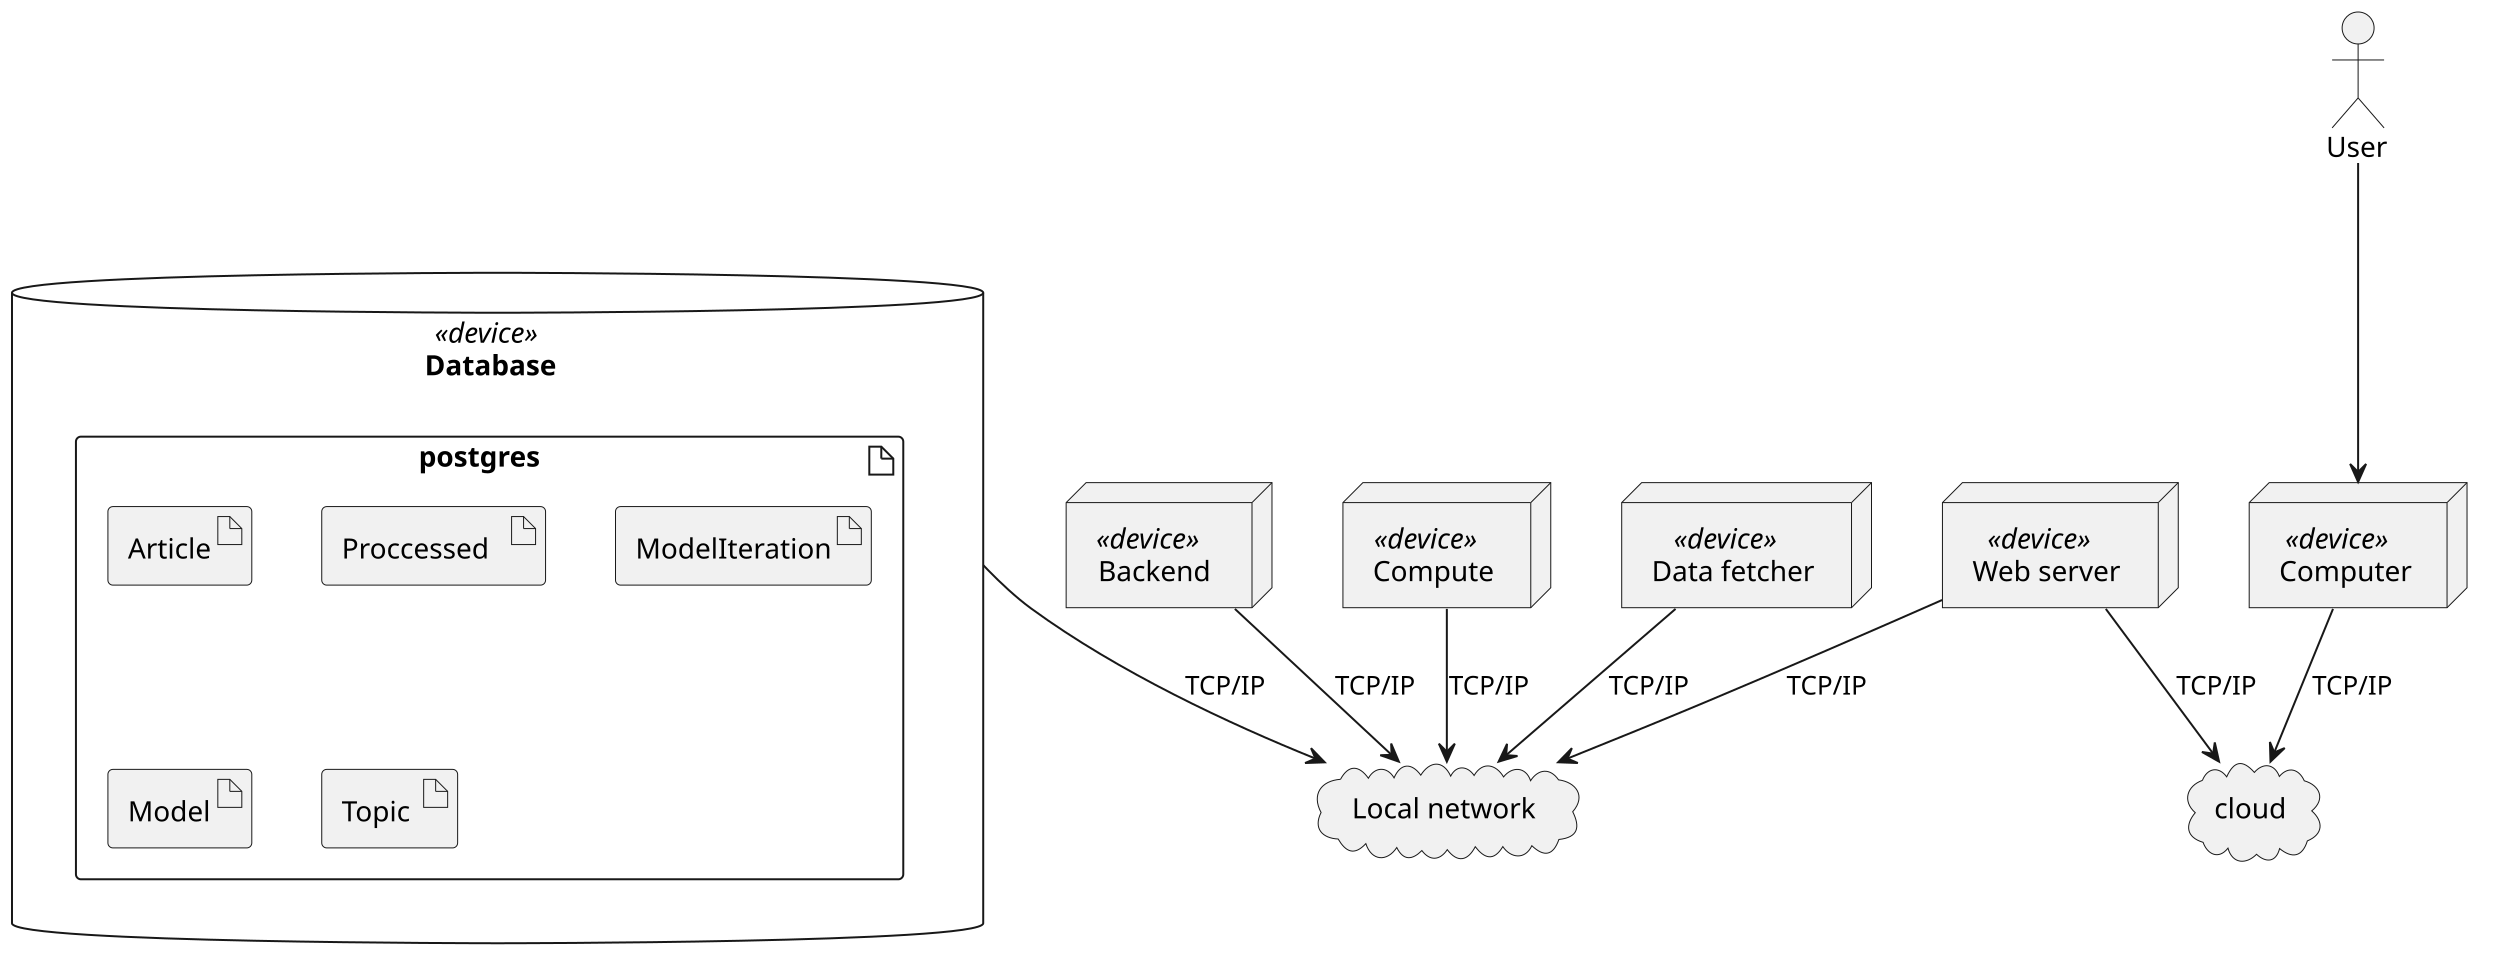
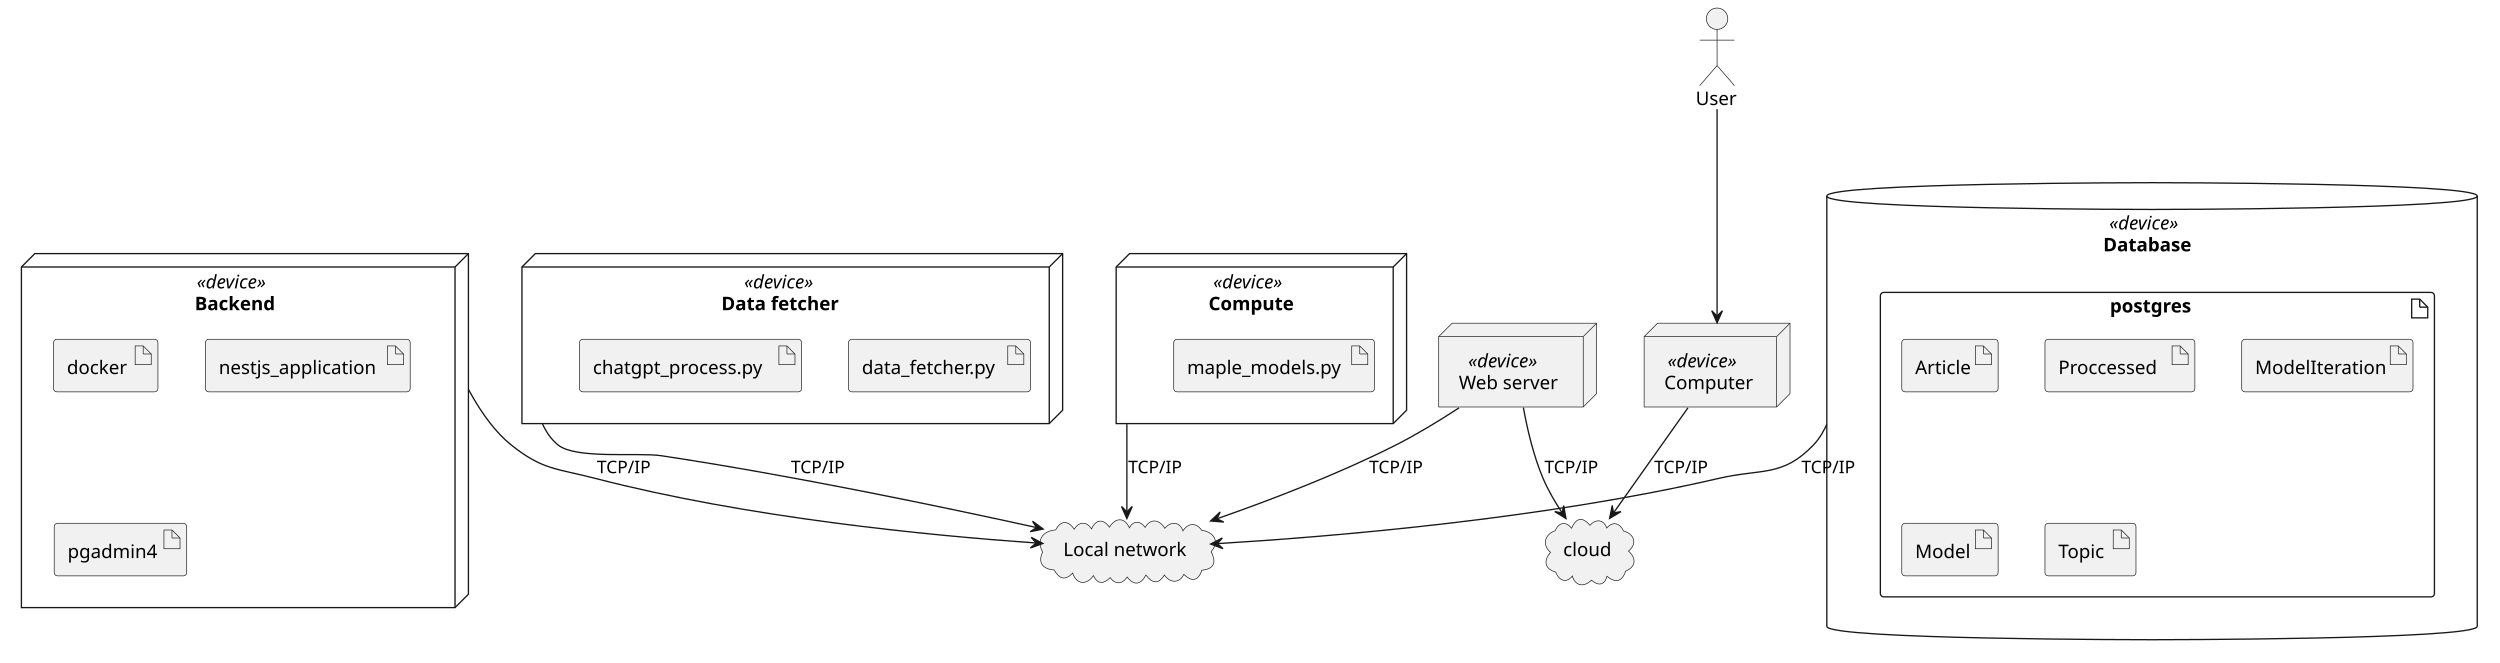
- <svg xmlns="http://www.w3.org/2000/svg" contentStyleType="text/css" height="489px" preserveAspectRatio="none" style="width:1251px;height:489px;background:#FFFFFF;" version="1.1" viewBox="0 0 1251 489" width="1251px" zoomAndPan="magnify">
+ <svg xmlns="http://www.w3.org/2000/svg" contentStyleType="text/css" height="495px" preserveAspectRatio="none" style="width:1868px;height:495px;background:#FFFFFF;" version="1.1" viewBox="0 0 1868 495" width="1868px" zoomAndPan="magnify">
  <defs />
  <g>
+     <g id="cluster_backend">
+       <polygon fill="none" points="16,199.5,26,189.5,350,189.5,350,444,340,454,16,454,16,199.5" style="stroke:#181818;stroke-width:1.0;" />
+       <line style="stroke:#181818;stroke-width:1.0;" x1="340" x2="350" y1="199.5" y2="189.5" />
+       <line style="stroke:#181818;stroke-width:1.0;" x1="16" x2="340" y1="199.5" y2="199.5" />
+       <line style="stroke:#181818;stroke-width:1.0;" x1="340" x2="340" y1="199.5" y2="454" />
+       <text fill="#000000" font-family="sans-serif" font-size="14" font-style="italic" lengthAdjust="spacing" textLength="64" x="147" y="215.495">«device»</text>
+       <text fill="#000000" font-family="sans-serif" font-size="14" font-weight="bold" lengthAdjust="spacing" textLength="67" x="145.5" y="231.792">Backend</text>
+     </g>
+     <g id="cluster_compute">
+       <polygon fill="none" points="834,199.5,844,189.5,1051,189.5,1051,306.5,1041,316.5,834,316.5,834,199.5" style="stroke:#181818;stroke-width:1.0;" />
+       <line style="stroke:#181818;stroke-width:1.0;" x1="1041" x2="1051" y1="199.5" y2="189.5" />
+       <line style="stroke:#181818;stroke-width:1.0;" x1="834" x2="1041" y1="199.5" y2="199.5" />
+       <line style="stroke:#181818;stroke-width:1.0;" x1="1041" x2="1041" y1="199.5" y2="316.5" />
+       <text fill="#000000" font-family="sans-serif" font-size="14" font-style="italic" lengthAdjust="spacing" textLength="64" x="906.5" y="215.495">«device»</text>
+       <text fill="#000000" font-family="sans-serif" font-size="14" font-weight="bold" lengthAdjust="spacing" textLength="71" x="903" y="231.792">Compute</text>
+     </g>
+     <g id="cluster_crawler">
+       <polygon fill="none" points="390,199.5,400,189.5,794,189.5,794,306.5,784,316.5,390,316.5,390,199.5" style="stroke:#181818;stroke-width:1.0;" />
+       <line style="stroke:#181818;stroke-width:1.0;" x1="784" x2="794" y1="199.5" y2="189.5" />
+       <line style="stroke:#181818;stroke-width:1.0;" x1="390" x2="784" y1="199.5" y2="199.5" />
+       <line style="stroke:#181818;stroke-width:1.0;" x1="784" x2="784" y1="199.5" y2="316.5" />
+       <text fill="#000000" font-family="sans-serif" font-size="14" font-style="italic" lengthAdjust="spacing" textLength="64" x="556" y="215.495">«device»</text>
+       <text fill="#000000" font-family="sans-serif" font-size="14" font-weight="bold" lengthAdjust="spacing" textLength="98" x="539" y="231.792">Data fetcher</text>
+     </g>
    <g id="cluster_db">
-       <path d="M6,146.5 C6,136.5 249,136.5 249,136.5 C249,136.5 492,136.5 492,146.5 L492,462 C492,472 249,472 249,472 C249,472 6,472 6,462 L6,146.5 " fill="none" style="stroke:#181818;stroke-width:1.0;" />
-       <path d="M6,146.5 C6,156.5 249,156.5 249,156.5 C249,156.5 492,156.5 492,146.5 " fill="none" style="stroke:#181818;stroke-width:1.0;" />
-       <text fill="#000000" font-family="sans-serif" font-size="14" font-style="italic" lengthAdjust="spacing" textLength="63" x="217.5" y="171.495">«device»</text>
-       <text fill="#000000" font-family="sans-serif" font-size="14" font-weight="bold" lengthAdjust="spacing" textLength="73" x="212.5" y="187.792">Database</text>
+       <path d="M1365,146.5 C1365,136.5 1608,136.5 1608,136.5 C1608,136.5 1851,136.5 1851,146.5 L1851,468 C1851,478 1608,478 1608,478 C1608,478 1365,478 1365,468 L1365,146.5 " fill="none" style="stroke:#181818;stroke-width:1.0;" />
+       <path d="M1365,146.5 C1365,156.5 1608,156.5 1608,156.5 C1608,156.5 1851,156.5 1851,146.5 " fill="none" style="stroke:#181818;stroke-width:1.0;" />
+       <text fill="#000000" font-family="sans-serif" font-size="14" font-style="italic" lengthAdjust="spacing" textLength="64" x="1576" y="171.495">«device»</text>
+       <text fill="#000000" font-family="sans-serif" font-size="14" font-weight="bold" lengthAdjust="spacing" textLength="73" x="1571.5" y="187.792">Database</text>
    </g>
    <g id="cluster_postgres">
-       <rect fill="none" height="221.5" rx="2.5" ry="2.5" style="stroke:#181818;stroke-width:1.0;" width="414" x="38" y="218.5" />
-       <polygon fill="none" points="435,223.5,435,237.5,447,237.5,447,229.5,441,223.5,435,223.5" style="stroke:#181818;stroke-width:1.0;" />
-       <line style="stroke:#181818;stroke-width:1.0;" x1="441" x2="441" y1="223.5" y2="229.5" />
-       <line style="stroke:#181818;stroke-width:1.0;" x1="447" x2="441" y1="229.5" y2="229.5" />
-       <text fill="#000000" font-family="sans-serif" font-size="14" font-weight="bold" lengthAdjust="spacing" textLength="71" x="209.5" y="233.495">postgres</text>
+       <rect fill="none" height="227.5" rx="2.5" ry="2.5" style="stroke:#181818;stroke-width:1.0;" width="414" x="1405" y="218.5" />
+       <polygon fill="none" points="1802,223.5,1802,237.5,1814,237.5,1814,229.5,1808,223.5,1802,223.5" style="stroke:#181818;stroke-width:1.0;" />
+       <line style="stroke:#181818;stroke-width:1.0;" x1="1808" x2="1808" y1="223.5" y2="229.5" />
+       <line style="stroke:#181818;stroke-width:1.0;" x1="1814" x2="1808" y1="229.5" y2="229.5" />
+       <text fill="#000000" font-family="sans-serif" font-size="14" font-weight="bold" lengthAdjust="spacing" textLength="71" x="1576.5" y="233.495">postgres</text>
    </g>
-     <g id="elem_backend">
-       <polygon fill="#F1F1F1" points="533.5,251.5,543.5,241.5,636.5,241.5,636.5,294.094,626.5,304.094,533.5,304.094,533.5,251.5" style="stroke:#181818;stroke-width:0.5;" />
-       <line style="stroke:#181818;stroke-width:0.5;" x1="626.5" x2="636.5" y1="251.5" y2="241.5" />
-       <line style="stroke:#181818;stroke-width:0.5;" x1="533.5" x2="626.5" y1="251.5" y2="251.5" />
-       <line style="stroke:#181818;stroke-width:0.5;" x1="626.5" x2="626.5" y1="251.5" y2="304.094" />
-       <text fill="#000000" font-family="sans-serif" font-size="14" font-style="italic" lengthAdjust="spacing" textLength="63" x="548.5" y="274.495">«device»</text>
-       <text fill="#000000" font-family="sans-serif" font-size="14" lengthAdjust="spacing" textLength="61" x="549.5" y="290.792">Backend</text>
+     <g id="elem_docker">
+       <rect fill="#F1F1F1" height="39.297" rx="2.5" ry="2.5" style="stroke:#181818;stroke-width:0.5;" width="78" x="40" y="253.5" />
+       <polygon fill="#F1F1F1" points="101,258.5,101,272.5,113,272.5,113,264.5,107,258.5,101,258.5" style="stroke:#181818;stroke-width:0.5;" />
+       <line style="stroke:#181818;stroke-width:0.5;" x1="107" x2="107" y1="258.5" y2="264.5" />
+       <line style="stroke:#181818;stroke-width:0.5;" x1="113" x2="107" y1="264.5" y2="264.5" />
+       <text fill="#000000" font-family="sans-serif" font-size="14" lengthAdjust="spacing" textLength="48" x="50" y="279.495">docker</text>
    </g>
-     <g id="elem_compute">
-       <polygon fill="#F1F1F1" points="672,251.5,682,241.5,776,241.5,776,294.094,766,304.094,672,304.094,672,251.5" style="stroke:#181818;stroke-width:0.5;" />
-       <line style="stroke:#181818;stroke-width:0.5;" x1="766" x2="776" y1="251.5" y2="241.5" />
-       <line style="stroke:#181818;stroke-width:0.5;" x1="672" x2="766" y1="251.5" y2="251.5" />
-       <line style="stroke:#181818;stroke-width:0.5;" x1="766" x2="766" y1="251.5" y2="304.094" />
-       <text fill="#000000" font-family="sans-serif" font-size="14" font-style="italic" lengthAdjust="spacing" textLength="63" x="687.5" y="274.495">«device»</text>
-       <text fill="#000000" font-family="sans-serif" font-size="14" lengthAdjust="spacing" textLength="64" x="687" y="290.792">Compute</text>
+     <g id="elem_nestjs_application">
+       <rect fill="#F1F1F1" height="39.297" rx="2.5" ry="2.5" style="stroke:#181818;stroke-width:0.5;" width="153" x="153.5" y="253.5" />
+       <polygon fill="#F1F1F1" points="289.5,258.5,289.5,272.5,301.5,272.5,301.5,264.5,295.5,258.5,289.5,258.5" style="stroke:#181818;stroke-width:0.5;" />
+       <line style="stroke:#181818;stroke-width:0.5;" x1="295.5" x2="295.5" y1="258.5" y2="264.5" />
+       <line style="stroke:#181818;stroke-width:0.5;" x1="301.5" x2="295.5" y1="264.5" y2="264.5" />
+       <text fill="#000000" font-family="sans-serif" font-size="14" lengthAdjust="spacing" textLength="123" x="163.5" y="279.495">nestjs_application</text>
+     </g>
+     <g id="elem_pgadmin4">
+       <rect fill="#F1F1F1" height="39.297" rx="2.5" ry="2.5" style="stroke:#181818;stroke-width:0.5;" width="99" x="40.5" y="391" />
+       <polygon fill="#F1F1F1" points="122.5,396,122.5,410,134.5,410,134.5,402,128.5,396,122.5,396" style="stroke:#181818;stroke-width:0.5;" />
+       <line style="stroke:#181818;stroke-width:0.5;" x1="128.5" x2="128.5" y1="396" y2="402" />
+       <line style="stroke:#181818;stroke-width:0.5;" x1="134.5" x2="128.5" y1="402" y2="402" />
+       <text fill="#000000" font-family="sans-serif" font-size="14" lengthAdjust="spacing" textLength="69" x="50.5" y="416.995">pgadmin4</text>
+     </g>
+     <g id="elem_maple_models.py">
+       <rect fill="#F1F1F1" height="39.297" rx="2.5" ry="2.5" style="stroke:#181818;stroke-width:0.5;" width="150" x="877" y="253.5" />
+       <polygon fill="#F1F1F1" points="1010,258.5,1010,272.5,1022,272.5,1022,264.5,1016,258.5,1010,258.5" style="stroke:#181818;stroke-width:0.5;" />
+       <line style="stroke:#181818;stroke-width:0.5;" x1="1016" x2="1016" y1="258.5" y2="264.5" />
+       <line style="stroke:#181818;stroke-width:0.5;" x1="1022" x2="1016" y1="264.5" y2="264.5" />
+       <text fill="#000000" font-family="sans-serif" font-size="14" lengthAdjust="spacing" textLength="120" x="887" y="279.495">maple_models.py</text>
+     </g>
+     <g id="elem_data_fetcher.py">
+       <rect fill="#F1F1F1" height="39.297" rx="2.5" ry="2.5" style="stroke:#181818;stroke-width:0.5;" width="136" x="634" y="253.5" />
+       <polygon fill="#F1F1F1" points="753,258.5,753,272.5,765,272.5,765,264.5,759,258.5,753,258.5" style="stroke:#181818;stroke-width:0.5;" />
+       <line style="stroke:#181818;stroke-width:0.5;" x1="759" x2="759" y1="258.5" y2="264.5" />
+       <line style="stroke:#181818;stroke-width:0.5;" x1="765" x2="759" y1="264.5" y2="264.5" />
+       <text fill="#000000" font-family="sans-serif" font-size="14" lengthAdjust="spacing" textLength="106" x="644" y="279.495">data_fetcher.py</text>
+     </g>
+     <g id="elem_chatgpt_process.py">
+       <rect fill="#F1F1F1" height="39.297" rx="2.5" ry="2.5" style="stroke:#181818;stroke-width:0.5;" width="166" x="433" y="253.5" />
+       <polygon fill="#F1F1F1" points="582,258.5,582,272.5,594,272.5,594,264.5,588,258.5,582,258.5" style="stroke:#181818;stroke-width:0.5;" />
+       <line style="stroke:#181818;stroke-width:0.5;" x1="588" x2="588" y1="258.5" y2="264.5" />
+       <line style="stroke:#181818;stroke-width:0.5;" x1="594" x2="588" y1="264.5" y2="264.5" />
+       <text fill="#000000" font-family="sans-serif" font-size="14" lengthAdjust="spacing" textLength="136" x="443" y="279.495">chatgpt_process.py</text>
    </g>
    <g id="elem_local_network">
-       <path d="M670.792,389.967 C674.855,382.435 680.118,382.924 684.73,389.421 C687.991,383.618 694.144,383.405 697.584,389.223 C700.856,381.808 706.309,381.496 710.96,387.886 C715.354,380.916 722.021,380.008 725.93,388.359 C728.864,382.595 734.417,383.273 737.638,388.04 C741.998,380.694 748.689,382.541 752.386,388.762 C756.583,383.495 763.446,383.454 765.904,390.649 C769.765,384.738 775.684,384.132 779.9,390.235 C788.423,391.317 793.947,398.224 786.988,406.186 C790.821,413.907 789.716,419.051 780.08,420.074 C777.192,428.252 772.65,428.973 766.538,423.204 C763.092,430.497 755.858,429.364 752.013,423.65 C747.448,431.189 742.841,429.652 738.218,423.708 C734.508,430.805 729.388,431.969 724.217,425.18 C720.557,430.606 715.553,431.023 711.509,425.63 C706.747,430.371 702.319,430.87 698.943,424.116 C694.04,431.457 686.341,430.886 683.462,422.166 C677.58,428.452 673.382,426.212 669.618,419.848 C661.735,419.484 657.045,414.61 661.064,406.575 C656.161,397.416 661.199,390.636 670.792,389.967 " fill="#F1F1F1" style="stroke:#181818;stroke-width:0.5;" />
-       <text fill="#000000" font-family="sans-serif" font-size="14" lengthAdjust="spacing" textLength="95" x="676.5" y="409.495">Local network</text>
+       <path d="M788.792,395.967 C792.855,388.435 798.118,388.924 802.73,395.421 C805.991,389.618 812.144,389.405 815.584,395.223 C818.856,387.808 824.309,387.496 828.96,393.886 C833.354,386.916 840.021,386.008 843.93,394.359 C846.864,388.595 852.417,389.273 855.638,394.04 C859.998,386.694 866.689,388.541 870.386,394.762 C874.583,389.495 881.446,389.454 883.904,396.649 C887.765,390.738 893.684,390.132 897.9,396.235 C906.423,397.317 911.947,404.224 904.988,412.186 C908.821,419.907 907.716,425.051 898.08,426.074 C895.192,434.252 890.65,434.973 884.538,429.204 C881.092,436.497 873.858,435.364 870.013,429.65 C865.448,437.189 860.841,435.652 856.218,429.708 C852.508,436.805 847.388,437.969 842.217,431.18 C838.557,436.606 833.553,437.023 829.509,431.63 C824.747,436.371 820.319,436.87 816.943,430.116 C812.04,437.457 804.341,436.886 801.462,428.166 C795.58,434.452 791.382,432.212 787.618,425.848 C779.735,425.484 775.045,420.61 779.064,412.575 C774.161,403.416 779.199,396.636 788.792,395.967 " fill="#F1F1F1" style="stroke:#181818;stroke-width:0.5;" />
+       <text fill="#000000" font-family="sans-serif" font-size="14" lengthAdjust="spacing" textLength="95" x="794.5" y="415.495">Local network</text>
    </g>
    <g id="elem_Article">
-       <rect fill="#F1F1F1" height="39.297" rx="2.5" ry="2.5" style="stroke:#181818;stroke-width:0.5;" width="72" x="54" y="253.5" />
-       <polygon fill="#F1F1F1" points="109,258.5,109,272.5,121,272.5,121,264.5,115,258.5,109,258.5" style="stroke:#181818;stroke-width:0.5;" />
-       <line style="stroke:#181818;stroke-width:0.5;" x1="115" x2="115" y1="258.5" y2="264.5" />
-       <line style="stroke:#181818;stroke-width:0.5;" x1="121" x2="115" y1="264.5" y2="264.5" />
-       <text fill="#000000" font-family="sans-serif" font-size="14" lengthAdjust="spacing" textLength="42" x="64" y="279.495">Article</text>
+       <rect fill="#F1F1F1" height="39.297" rx="2.5" ry="2.5" style="stroke:#181818;stroke-width:0.5;" width="72" x="1421" y="253.5" />
+       <polygon fill="#F1F1F1" points="1476,258.5,1476,272.5,1488,272.5,1488,264.5,1482,258.5,1476,258.5" style="stroke:#181818;stroke-width:0.5;" />
+       <line style="stroke:#181818;stroke-width:0.5;" x1="1482" x2="1482" y1="258.5" y2="264.5" />
+       <line style="stroke:#181818;stroke-width:0.5;" x1="1488" x2="1482" y1="264.5" y2="264.5" />
+       <text fill="#000000" font-family="sans-serif" font-size="14" lengthAdjust="spacing" textLength="42" x="1431" y="279.495">Article</text>
    </g>
    <g id="elem_Proccessed">
-       <rect fill="#F1F1F1" height="39.297" rx="2.5" ry="2.5" style="stroke:#181818;stroke-width:0.5;" width="112" x="161" y="253.5" />
-       <polygon fill="#F1F1F1" points="256,258.5,256,272.5,268,272.5,268,264.5,262,258.5,256,258.5" style="stroke:#181818;stroke-width:0.5;" />
-       <line style="stroke:#181818;stroke-width:0.5;" x1="262" x2="262" y1="258.5" y2="264.5" />
-       <line style="stroke:#181818;stroke-width:0.5;" x1="268" x2="262" y1="264.5" y2="264.5" />
-       <text fill="#000000" font-family="sans-serif" font-size="14" lengthAdjust="spacing" textLength="82" x="171" y="279.495">Proccessed</text>
+       <rect fill="#F1F1F1" height="39.297" rx="2.5" ry="2.5" style="stroke:#181818;stroke-width:0.5;" width="112" x="1528" y="253.5" />
+       <polygon fill="#F1F1F1" points="1623,258.5,1623,272.5,1635,272.5,1635,264.5,1629,258.5,1623,258.5" style="stroke:#181818;stroke-width:0.5;" />
+       <line style="stroke:#181818;stroke-width:0.5;" x1="1629" x2="1629" y1="258.5" y2="264.5" />
+       <line style="stroke:#181818;stroke-width:0.5;" x1="1635" x2="1629" y1="264.5" y2="264.5" />
+       <text fill="#000000" font-family="sans-serif" font-size="14" lengthAdjust="spacing" textLength="82" x="1538" y="279.495">Proccessed</text>
    </g>
    <g id="elem_ModelIteration">
-       <rect fill="#F1F1F1" height="39.297" rx="2.5" ry="2.5" style="stroke:#181818;stroke-width:0.5;" width="128" x="308" y="253.5" />
-       <polygon fill="#F1F1F1" points="419,258.5,419,272.5,431,272.5,431,264.5,425,258.5,419,258.5" style="stroke:#181818;stroke-width:0.5;" />
-       <line style="stroke:#181818;stroke-width:0.5;" x1="425" x2="425" y1="258.5" y2="264.5" />
-       <line style="stroke:#181818;stroke-width:0.5;" x1="431" x2="425" y1="264.5" y2="264.5" />
-       <text fill="#000000" font-family="sans-serif" font-size="14" lengthAdjust="spacing" textLength="98" x="318" y="279.495">ModelIteration</text>
+       <rect fill="#F1F1F1" height="39.297" rx="2.5" ry="2.5" style="stroke:#181818;stroke-width:0.5;" width="128" x="1675" y="253.5" />
+       <polygon fill="#F1F1F1" points="1786,258.5,1786,272.5,1798,272.5,1798,264.5,1792,258.5,1786,258.5" style="stroke:#181818;stroke-width:0.5;" />
+       <line style="stroke:#181818;stroke-width:0.5;" x1="1792" x2="1792" y1="258.5" y2="264.5" />
+       <line style="stroke:#181818;stroke-width:0.5;" x1="1798" x2="1792" y1="264.5" y2="264.5" />
+       <text fill="#000000" font-family="sans-serif" font-size="14" lengthAdjust="spacing" textLength="98" x="1685" y="279.495">ModelIteration</text>
    </g>
    <g id="elem_Model">
-       <rect fill="#F1F1F1" height="39.297" rx="2.5" ry="2.5" style="stroke:#181818;stroke-width:0.5;" width="72" x="54" y="385" />
-       <polygon fill="#F1F1F1" points="109,390,109,404,121,404,121,396,115,390,109,390" style="stroke:#181818;stroke-width:0.5;" />
-       <line style="stroke:#181818;stroke-width:0.5;" x1="115" x2="115" y1="390" y2="396" />
-       <line style="stroke:#181818;stroke-width:0.5;" x1="121" x2="115" y1="396" y2="396" />
-       <text fill="#000000" font-family="sans-serif" font-size="14" lengthAdjust="spacing" textLength="42" x="64" y="410.995">Model</text>
+       <rect fill="#F1F1F1" height="39.297" rx="2.5" ry="2.5" style="stroke:#181818;stroke-width:0.5;" width="72" x="1421" y="391" />
+       <polygon fill="#F1F1F1" points="1476,396,1476,410,1488,410,1488,402,1482,396,1476,396" style="stroke:#181818;stroke-width:0.5;" />
+       <line style="stroke:#181818;stroke-width:0.5;" x1="1482" x2="1482" y1="396" y2="402" />
+       <line style="stroke:#181818;stroke-width:0.5;" x1="1488" x2="1482" y1="402" y2="402" />
+       <text fill="#000000" font-family="sans-serif" font-size="14" lengthAdjust="spacing" textLength="42" x="1431" y="416.995">Model</text>
    </g>
    <g id="elem_Topic">
-       <rect fill="#F1F1F1" height="39.297" rx="2.5" ry="2.5" style="stroke:#181818;stroke-width:0.5;" width="68" x="161" y="385" />
-       <polygon fill="#F1F1F1" points="212,390,212,404,224,404,224,396,218,390,212,390" style="stroke:#181818;stroke-width:0.5;" />
-       <line style="stroke:#181818;stroke-width:0.5;" x1="218" x2="218" y1="390" y2="396" />
-       <line style="stroke:#181818;stroke-width:0.5;" x1="224" x2="218" y1="396" y2="396" />
-       <text fill="#000000" font-family="sans-serif" font-size="14" lengthAdjust="spacing" textLength="38" x="171" y="410.995">Topic</text>
+       <rect fill="#F1F1F1" height="39.297" rx="2.5" ry="2.5" style="stroke:#181818;stroke-width:0.5;" width="68" x="1528" y="391" />
+       <polygon fill="#F1F1F1" points="1579,396,1579,410,1591,410,1591,402,1585,396,1579,396" style="stroke:#181818;stroke-width:0.5;" />
+       <line style="stroke:#181818;stroke-width:0.5;" x1="1585" x2="1585" y1="396" y2="402" />
+       <line style="stroke:#181818;stroke-width:0.5;" x1="1591" x2="1585" y1="402" y2="402" />
+       <text fill="#000000" font-family="sans-serif" font-size="14" lengthAdjust="spacing" textLength="38" x="1538" y="416.995">Topic</text>
    </g>
    <g id="elem_app">
-       <polygon fill="#F1F1F1" points="1125.5,251.5,1135.5,241.5,1234.5,241.5,1234.5,294.094,1224.5,304.094,1125.5,304.094,1125.5,251.5" style="stroke:#181818;stroke-width:0.5;" />
-       <line style="stroke:#181818;stroke-width:0.5;" x1="1224.5" x2="1234.5" y1="251.5" y2="241.5" />
-       <line style="stroke:#181818;stroke-width:0.5;" x1="1125.5" x2="1224.5" y1="251.5" y2="251.5" />
-       <line style="stroke:#181818;stroke-width:0.5;" x1="1224.5" x2="1224.5" y1="251.5" y2="304.094" />
-       <text fill="#000000" font-family="sans-serif" font-size="14" font-style="italic" lengthAdjust="spacing" textLength="63" x="1143.5" y="274.495">«device»</text>
-       <text fill="#000000" font-family="sans-serif" font-size="14" lengthAdjust="spacing" textLength="69" x="1140.5" y="290.792">Computer</text>
-     </g>
-     <g id="elem_crawler">
-       <polygon fill="#F1F1F1" points="811.5,251.5,821.5,241.5,936.5,241.5,936.5,294.094,926.5,304.094,811.5,304.094,811.5,251.5" style="stroke:#181818;stroke-width:0.5;" />
-       <line style="stroke:#181818;stroke-width:0.5;" x1="926.5" x2="936.5" y1="251.5" y2="241.5" />
-       <line style="stroke:#181818;stroke-width:0.5;" x1="811.5" x2="926.5" y1="251.5" y2="251.5" />
-       <line style="stroke:#181818;stroke-width:0.5;" x1="926.5" x2="926.5" y1="251.5" y2="304.094" />
-       <text fill="#000000" font-family="sans-serif" font-size="14" font-style="italic" lengthAdjust="spacing" textLength="63" x="837.5" y="274.495">«device»</text>
-       <text fill="#000000" font-family="sans-serif" font-size="14" lengthAdjust="spacing" textLength="85" x="826.5" y="290.792">Data fetcher</text>
+       <polygon fill="#F1F1F1" points="1228.5,251.5,1238.5,241.5,1337.5,241.5,1337.5,294.094,1327.5,304.094,1228.5,304.094,1228.5,251.5" style="stroke:#181818;stroke-width:0.5;" />
+       <line style="stroke:#181818;stroke-width:0.5;" x1="1327.5" x2="1337.5" y1="251.5" y2="241.5" />
+       <line style="stroke:#181818;stroke-width:0.5;" x1="1228.5" x2="1327.5" y1="251.5" y2="251.5" />
+       <line style="stroke:#181818;stroke-width:0.5;" x1="1327.5" x2="1327.5" y1="251.5" y2="304.094" />
+       <text fill="#000000" font-family="sans-serif" font-size="14" font-style="italic" lengthAdjust="spacing" textLength="64" x="1246" y="274.495">«device»</text>
+       <text fill="#000000" font-family="sans-serif" font-size="14" lengthAdjust="spacing" textLength="69" x="1243.5" y="290.792">Computer</text>
    </g>
    <g id="elem__cloud">
-       <path d="M1102.095,390.502 C1104.456,384.403 1110.165,383.204 1114.234,388.716 C1117.876,380.821 1122.116,379.805 1128.08,386.513 C1132.393,381.493 1138.115,382.077 1140.592,388.517 C1145.156,383.167 1150.458,384.892 1153.061,390.707 C1160.778,392.903 1163.946,399.877 1156.802,405.765 C1162.766,411.077 1162.583,417.509 1154.605,420.781 C1152.048,428.929 1146.928,429.693 1140.713,424.627 C1138.901,431.68 1133.796,431.774 1129.171,427.491 C1124.094,432.622 1117.122,432.487 1114.874,424.425 C1110.073,430.499 1104.449,427.297 1102.431,421.507 C1093.931,418.98 1093.3,412.833 1098.505,406.677 C1091.864,400.792 1094.447,393.216 1102.095,390.502 " fill="#F1F1F1" style="stroke:#181818;stroke-width:0.5;" />
-       <text fill="#000000" font-family="sans-serif" font-size="14" lengthAdjust="spacing" textLength="38" x="1108" y="409.495">cloud</text>
+       <path d="M1162.095,396.502 C1164.456,390.403 1170.165,389.204 1174.234,394.716 C1177.876,386.821 1182.116,385.805 1188.08,392.513 C1192.393,387.493 1198.115,388.077 1200.592,394.517 C1205.156,389.167 1210.458,390.892 1213.061,396.707 C1220.778,398.903 1223.946,405.877 1216.802,411.765 C1222.766,417.077 1222.583,423.509 1214.605,426.781 C1212.048,434.929 1206.928,435.693 1200.713,430.627 C1198.901,437.68 1193.796,437.774 1189.171,433.491 C1184.094,438.622 1177.122,438.487 1174.874,430.425 C1170.073,436.499 1164.449,433.297 1162.431,427.507 C1153.931,424.98 1153.3,418.833 1158.505,412.677 C1151.864,406.792 1154.447,399.216 1162.095,396.502 " fill="#F1F1F1" style="stroke:#181818;stroke-width:0.5;" />
+       <text fill="#000000" font-family="sans-serif" font-size="14" lengthAdjust="spacing" textLength="38" x="1168" y="415.495">cloud</text>
    </g>
    <g id="elem_appweb">
-       <polygon fill="#F1F1F1" points="972,251.5,982,241.5,1090,241.5,1090,294.094,1080,304.094,972,304.094,972,251.5" style="stroke:#181818;stroke-width:0.5;" />
-       <line style="stroke:#181818;stroke-width:0.5;" x1="1080" x2="1090" y1="251.5" y2="241.5" />
-       <line style="stroke:#181818;stroke-width:0.5;" x1="972" x2="1080" y1="251.5" y2="251.5" />
-       <line style="stroke:#181818;stroke-width:0.5;" x1="1080" x2="1080" y1="251.5" y2="304.094" />
-       <text fill="#000000" font-family="sans-serif" font-size="14" font-style="italic" lengthAdjust="spacing" textLength="63" x="994.5" y="274.495">«device»</text>
-       <text fill="#000000" font-family="sans-serif" font-size="14" lengthAdjust="spacing" textLength="78" x="987" y="290.792">Web server</text>
+       <polygon fill="#F1F1F1" points="1075,251.5,1085,241.5,1193,241.5,1193,294.094,1183,304.094,1075,304.094,1075,251.5" style="stroke:#181818;stroke-width:0.5;" />
+       <line style="stroke:#181818;stroke-width:0.5;" x1="1183" x2="1193" y1="251.5" y2="241.5" />
+       <line style="stroke:#181818;stroke-width:0.5;" x1="1075" x2="1183" y1="251.5" y2="251.5" />
+       <line style="stroke:#181818;stroke-width:0.5;" x1="1183" x2="1183" y1="251.5" y2="304.094" />
+       <text fill="#000000" font-family="sans-serif" font-size="14" font-style="italic" lengthAdjust="spacing" textLength="64" x="1097" y="274.495">«device»</text>
+       <text fill="#000000" font-family="sans-serif" font-size="14" lengthAdjust="spacing" textLength="78" x="1090" y="290.792">Web server</text>
    </g>
    <g id="elem_user">
-       <ellipse cx="1180" cy="14" fill="#F1F1F1" rx="8" ry="8" style="stroke:#181818;stroke-width:0.5;" />
-       <path d="M1180,22 L1180,49 M1167,30 L1193,30 M1180,49 L1167,64 M1180,49 L1193,64 " fill="none" style="stroke:#181818;stroke-width:0.5;" />
-       <text fill="#000000" font-family="sans-serif" font-size="14" lengthAdjust="spacing" textLength="32" x="1164" y="78.495">User</text>
+       <ellipse cx="1283" cy="14" fill="#F1F1F1" rx="8" ry="8" style="stroke:#181818;stroke-width:0.5;" />
+       <path d="M1283,22 L1283,49 M1270,30 L1296,30 M1283,49 L1270,64 M1283,49 L1296,64 " fill="none" style="stroke:#181818;stroke-width:0.5;" />
+       <text fill="#000000" font-family="sans-serif" font-size="14" lengthAdjust="spacing" textLength="32" x="1267" y="78.495">User</text>
    </g>
    <g id="link_backend_local_network">
-       <path d="M617.94,304.69 C641.77,326.89 673.62,356.56 696.18,377.58 " fill="none" id="backend-to-local_network" style="stroke:#181818;stroke-width:1.0;" />
-       <polygon fill="#181818" points="699.99,381.13,696.141,372.064,696.335,377.718,690.682,377.912,699.99,381.13" style="stroke:#181818;stroke-width:1.0;" />
-       <text fill="#000000" font-family="sans-serif" font-size="13" lengthAdjust="spacing" textLength="39" x="668" y="347.567">TCP/IP</text>
+       <path d="M350.135,291.092 C350.227,291.264 350.319,291.437 350.413,291.611 C350.6,291.958 350.79,292.308 350.982,292.661 C351.753,294.074 352.571,295.533 353.433,297.024 C360.327,308.952 370.085,322.975 382,332.5 C405.53,351.31 415.84,349.93 445,357.5 C558.24,386.9 694.18,400.12 774.02,405.72 " fill="none" id="backend-to-local_network" style="stroke:#181818;stroke-width:1.0;" />
+       <polygon fill="#181818" points="779.2,406.08,770.496,401.472,774.212,405.737,769.947,409.453,779.2,406.08" style="stroke:#181818;stroke-width:1.0;" />
+       <text fill="#000000" font-family="sans-serif" font-size="13" lengthAdjust="spacing" textLength="39" x="446" y="353.567">TCP/IP</text>
    </g>
    <g id="link_compute_local_network">
-       <path d="M724,304.69 C724,326.34 724,355.09 724,376 " fill="none" id="compute-to-local_network" style="stroke:#181818;stroke-width:1.0;" />
-       <polygon fill="#181818" points="724,381.13,728,372.13,724,376.13,720,372.13,724,381.13" style="stroke:#181818;stroke-width:1.0;" />
-       <text fill="#000000" font-family="sans-serif" font-size="13" lengthAdjust="spacing" textLength="39" x="725" y="347.567">TCP/IP</text>
+       <path d="M842,316.911 C842,317.603 842,318.299 842,318.999 C842,320.399 842,321.813 842,323.24 C842,326.093 842,328.993 842,331.918 C842,337.768 842,343.718 842,349.589 C842,361.33 842,372.752 842,382.42 " fill="none" id="compute-to-local_network" style="stroke:#181818;stroke-width:1.0;" />
+       <polygon fill="#181818" points="842,387.45,846,378.45,842,382.45,838,378.45,842,387.45" style="stroke:#181818;stroke-width:1.0;" />
+       <text fill="#000000" font-family="sans-serif" font-size="13" lengthAdjust="spacing" textLength="39" x="843" y="353.567">TCP/IP</text>
    </g>
    <g id="link_crawler_local_network">
-       <path d="M838.45,304.69 C812.63,326.98 778.09,356.81 753.73,377.84 " fill="none" id="crawler-to-local_network" style="stroke:#181818;stroke-width:1.0;" />
-       <polygon fill="#181818" points="749.91,381.13,759.341,378.292,753.7,377.869,754.124,372.228,749.91,381.13" style="stroke:#181818;stroke-width:1.0;" />
-       <text fill="#000000" font-family="sans-serif" font-size="13" lengthAdjust="spacing" textLength="39" x="805" y="347.567">TCP/IP</text>
+       <path d="M405.328,316.693 C408.084,322.756 411.853,328.335 417,332.5 C430.38,343.32 476.99,337.94 494,340.5 C592.14,355.29 704.6,378.8 774.48,394.19 " fill="none" id="crawler-to-local_network" style="stroke:#181818;stroke-width:1.0;" />
+       <polygon fill="#181818" points="779.44,395.29,771.506,389.455,774.556,394.219,769.792,397.269,779.44,395.29" style="stroke:#181818;stroke-width:1.0;" />
+       <text fill="#000000" font-family="sans-serif" font-size="13" lengthAdjust="spacing" textLength="39" x="591" y="353.567">TCP/IP</text>
    </g>
    <g id="link_user_app">
-       <path d="M1180,81.56 C1180,124.27 1180,193.98 1180,236.16 " fill="none" id="user-to-app" style="stroke:#181818;stroke-width:1.0;" />
-       <polygon fill="#181818" points="1180,241.17,1184,232.17,1180,236.17,1176,232.17,1180,241.17" style="stroke:#181818;stroke-width:1.0;" />
+       <path d="M1283,81.56 C1283,124.27 1283,193.98 1283,236.16 " fill="none" id="user-to-app" style="stroke:#181818;stroke-width:1.0;" />
+       <polygon fill="#181818" points="1283,241.17,1287,232.17,1283,236.17,1279,232.17,1283,241.17" style="stroke:#181818;stroke-width:1.0;" />
    </g>
    <g id="link_app__cloud">
-       <path d="M1167.44,304.69 C1158.54,326.43 1146.71,355.34 1138.15,376.26 " fill="none" id="app-to-_cloud" style="stroke:#181818;stroke-width:1.0;" />
-       <polygon fill="#181818" points="1136.15,381.13,1143.268,374.323,1138.049,376.505,1135.867,371.285,1136.15,381.13" style="stroke:#181818;stroke-width:1.0;" />
-       <text fill="#000000" font-family="sans-serif" font-size="13" lengthAdjust="spacing" textLength="39" x="1157" y="347.567">TCP/IP</text>
+       <path d="M1261.22,304.75 C1244.52,328.32 1221.71,360.51 1205.8,382.96 " fill="none" id="app-to-_cloud" style="stroke:#181818;stroke-width:1.0;" />
+       <polygon fill="#181818" points="1202.72,387.32,1211.188,382.29,1205.611,383.241,1204.661,377.664,1202.72,387.32" style="stroke:#181818;stroke-width:1.0;" />
+       <text fill="#000000" font-family="sans-serif" font-size="13" lengthAdjust="spacing" textLength="39" x="1236" y="353.567">TCP/IP</text>
    </g>
    <g id="link_appweb_local_network">
-       <path d="M971.84,300.24 C937.29,315.45 892.79,334.82 853,351.5 C830.74,360.83 806.2,370.8 784.56,379.49 " fill="none" id="appweb-to-local_network" style="stroke:#181818;stroke-width:1.0;" />
-       <polygon fill="#181818" points="779.7,381.44,789.542,381.811,784.342,379.583,786.571,374.384,779.7,381.44" style="stroke:#181818;stroke-width:1.0;" />
-       <text fill="#000000" font-family="sans-serif" font-size="13" lengthAdjust="spacing" textLength="39" x="894" y="347.567">TCP/IP</text>
+       <path d="M1090.18,304.75 C1075.55,314.31 1058.92,324.44 1043,332.5 C999.91,354.31 949.09,373.73 909.34,387.6 " fill="none" id="appweb-to-local_network" style="stroke:#181818;stroke-width:1.0;" />
+       <polygon fill="#181818" points="904.55,389.27,914.365,390.086,909.271,387.625,911.732,382.531,904.55,389.27" style="stroke:#181818;stroke-width:1.0;" />
+       <text fill="#000000" font-family="sans-serif" font-size="13" lengthAdjust="spacing" textLength="39" x="1023" y="353.567">TCP/IP</text>
    </g>
    <g id="link_appweb__cloud">
-       <path d="M1053.75,304.69 C1070.07,326.71 1091.84,356.07 1107.4,377.05 " fill="none" id="appweb-to-_cloud" style="stroke:#181818;stroke-width:1.0;" />
-       <polygon fill="#181818" points="1110.42,381.13,1108.281,371.516,1107.445,377.111,1101.85,376.276,1110.42,381.13" style="stroke:#181818;stroke-width:1.0;" />
-       <text fill="#000000" font-family="sans-serif" font-size="13" lengthAdjust="spacing" textLength="39" x="1089" y="347.567">TCP/IP</text>
+       <path d="M1138.27,304.56 C1141.19,320.73 1145.86,340.67 1153,357.5 C1156.73,366.3 1161.96,375.23 1167.19,383.16 " fill="none" id="appweb-to-_cloud" style="stroke:#181818;stroke-width:1.0;" />
+       <polygon fill="#181818" points="1170.09,387.45,1168.364,377.753,1167.29,383.307,1161.736,382.233,1170.09,387.45" style="stroke:#181818;stroke-width:1.0;" />
+       <text fill="#000000" font-family="sans-serif" font-size="13" lengthAdjust="spacing" textLength="39" x="1154" y="353.567">TCP/IP</text>
    </g>
    <g id="link_db_local_network">
-       <path d="M492.099,282.875 C492.14,282.918 492.183,282.963 492.225,283.007 C492.309,283.095 492.394,283.184 492.479,283.273 C493.163,283.986 493.878,284.725 494.621,285.484 C500.567,291.553 508.315,298.885 516,304.5 C559.69,336.41 615.29,362.24 658.02,379.51 " fill="none" id="db-to-local_network" style="stroke:#181818;stroke-width:1.0;" />
-       <polygon fill="#181818" points="662.9,381.47,656.048,374.395,658.263,379.601,653.057,381.815,662.9,381.47" style="stroke:#181818;stroke-width:1.0;" />
-       <text fill="#000000" font-family="sans-serif" font-size="13" lengthAdjust="spacing" textLength="39" x="593" y="347.567">TCP/IP</text>
+       <path d="M1364.908,317.128 C1364.866,317.224 1364.823,317.32 1364.781,317.415 C1364.696,317.606 1364.611,317.797 1364.524,317.988 C1364.179,318.75 1363.819,319.505 1363.444,320.253 C1362.695,321.748 1361.888,323.212 1361.017,324.63 C1359.276,327.467 1357.283,330.125 1355,332.5 C1331.82,356.62 1316.59,349.94 1284,357.5 C1153.56,387.74 997.17,400.87 909.74,406.19 " fill="none" id="db-to-local_network" style="stroke:#181818;stroke-width:1.0;" />
+       <polygon fill="#181818" points="904.6,406.5,913.824,409.952,909.591,406.2,913.343,401.967,904.6,406.5" style="stroke:#181818;stroke-width:1.0;" />
+       <text fill="#000000" font-family="sans-serif" font-size="13" lengthAdjust="spacing" textLength="39" x="1346" y="353.567">TCP/IP</text>
    </g>
  </g>
</svg>
